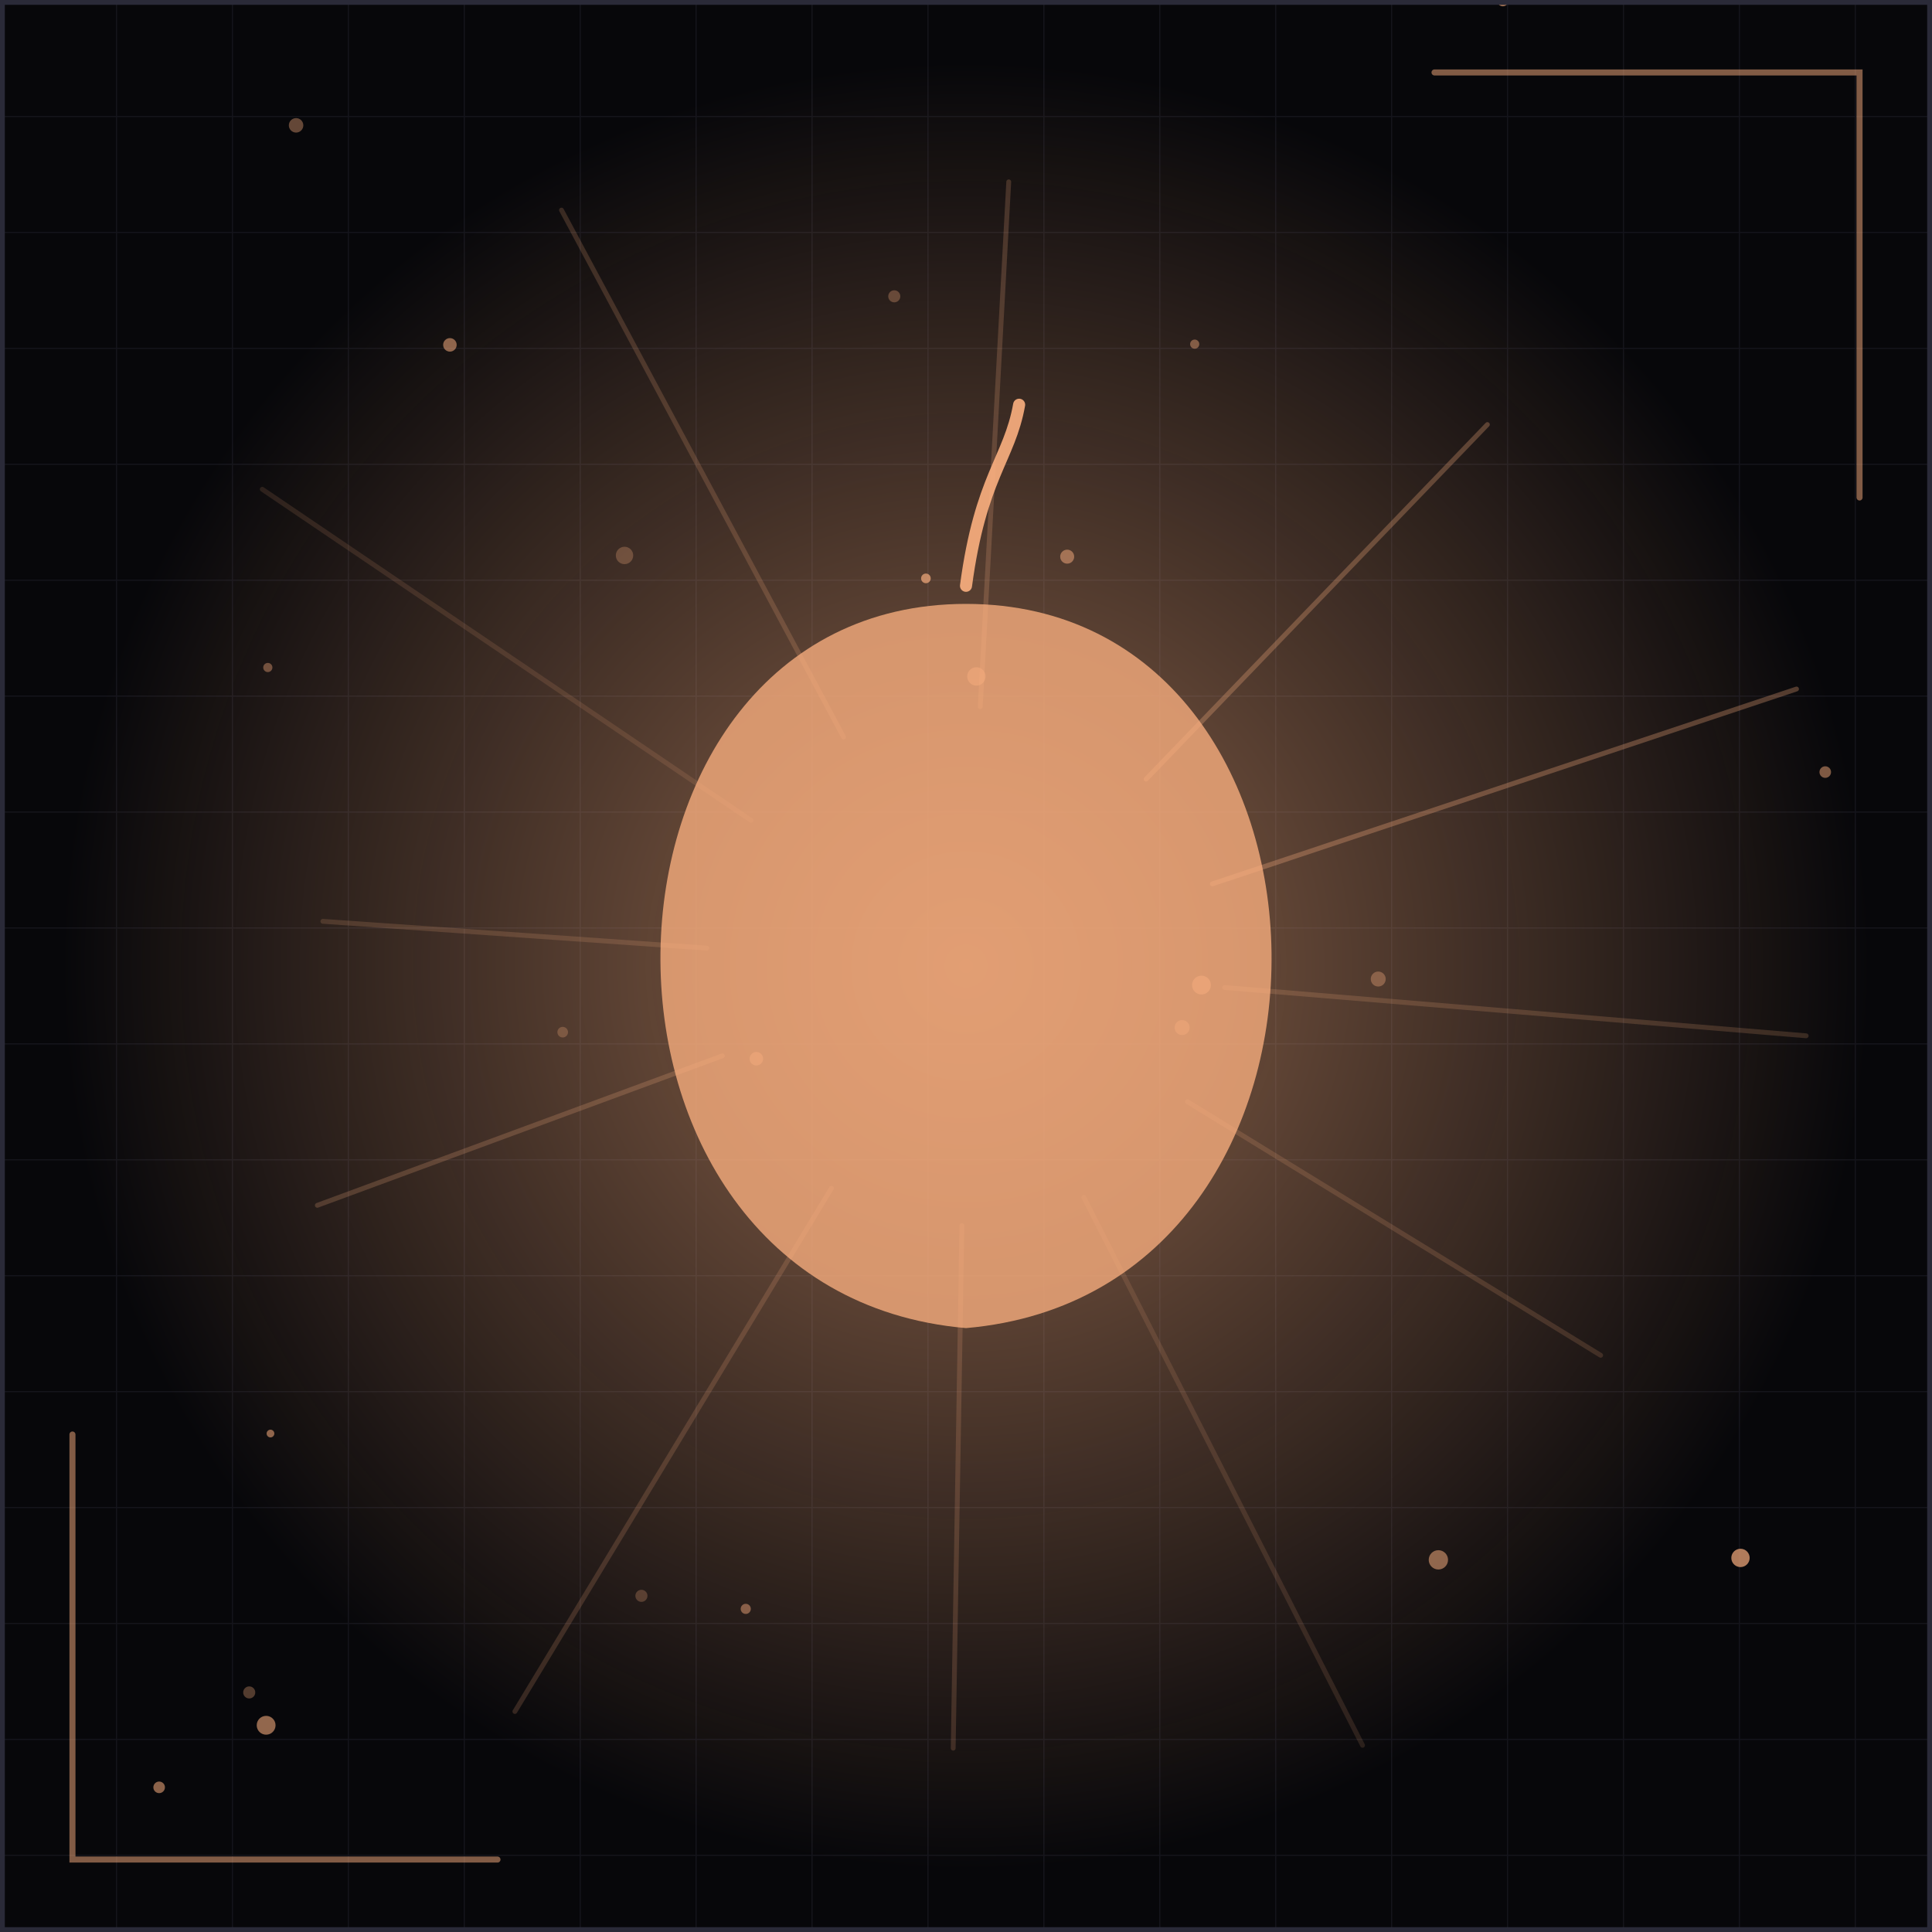
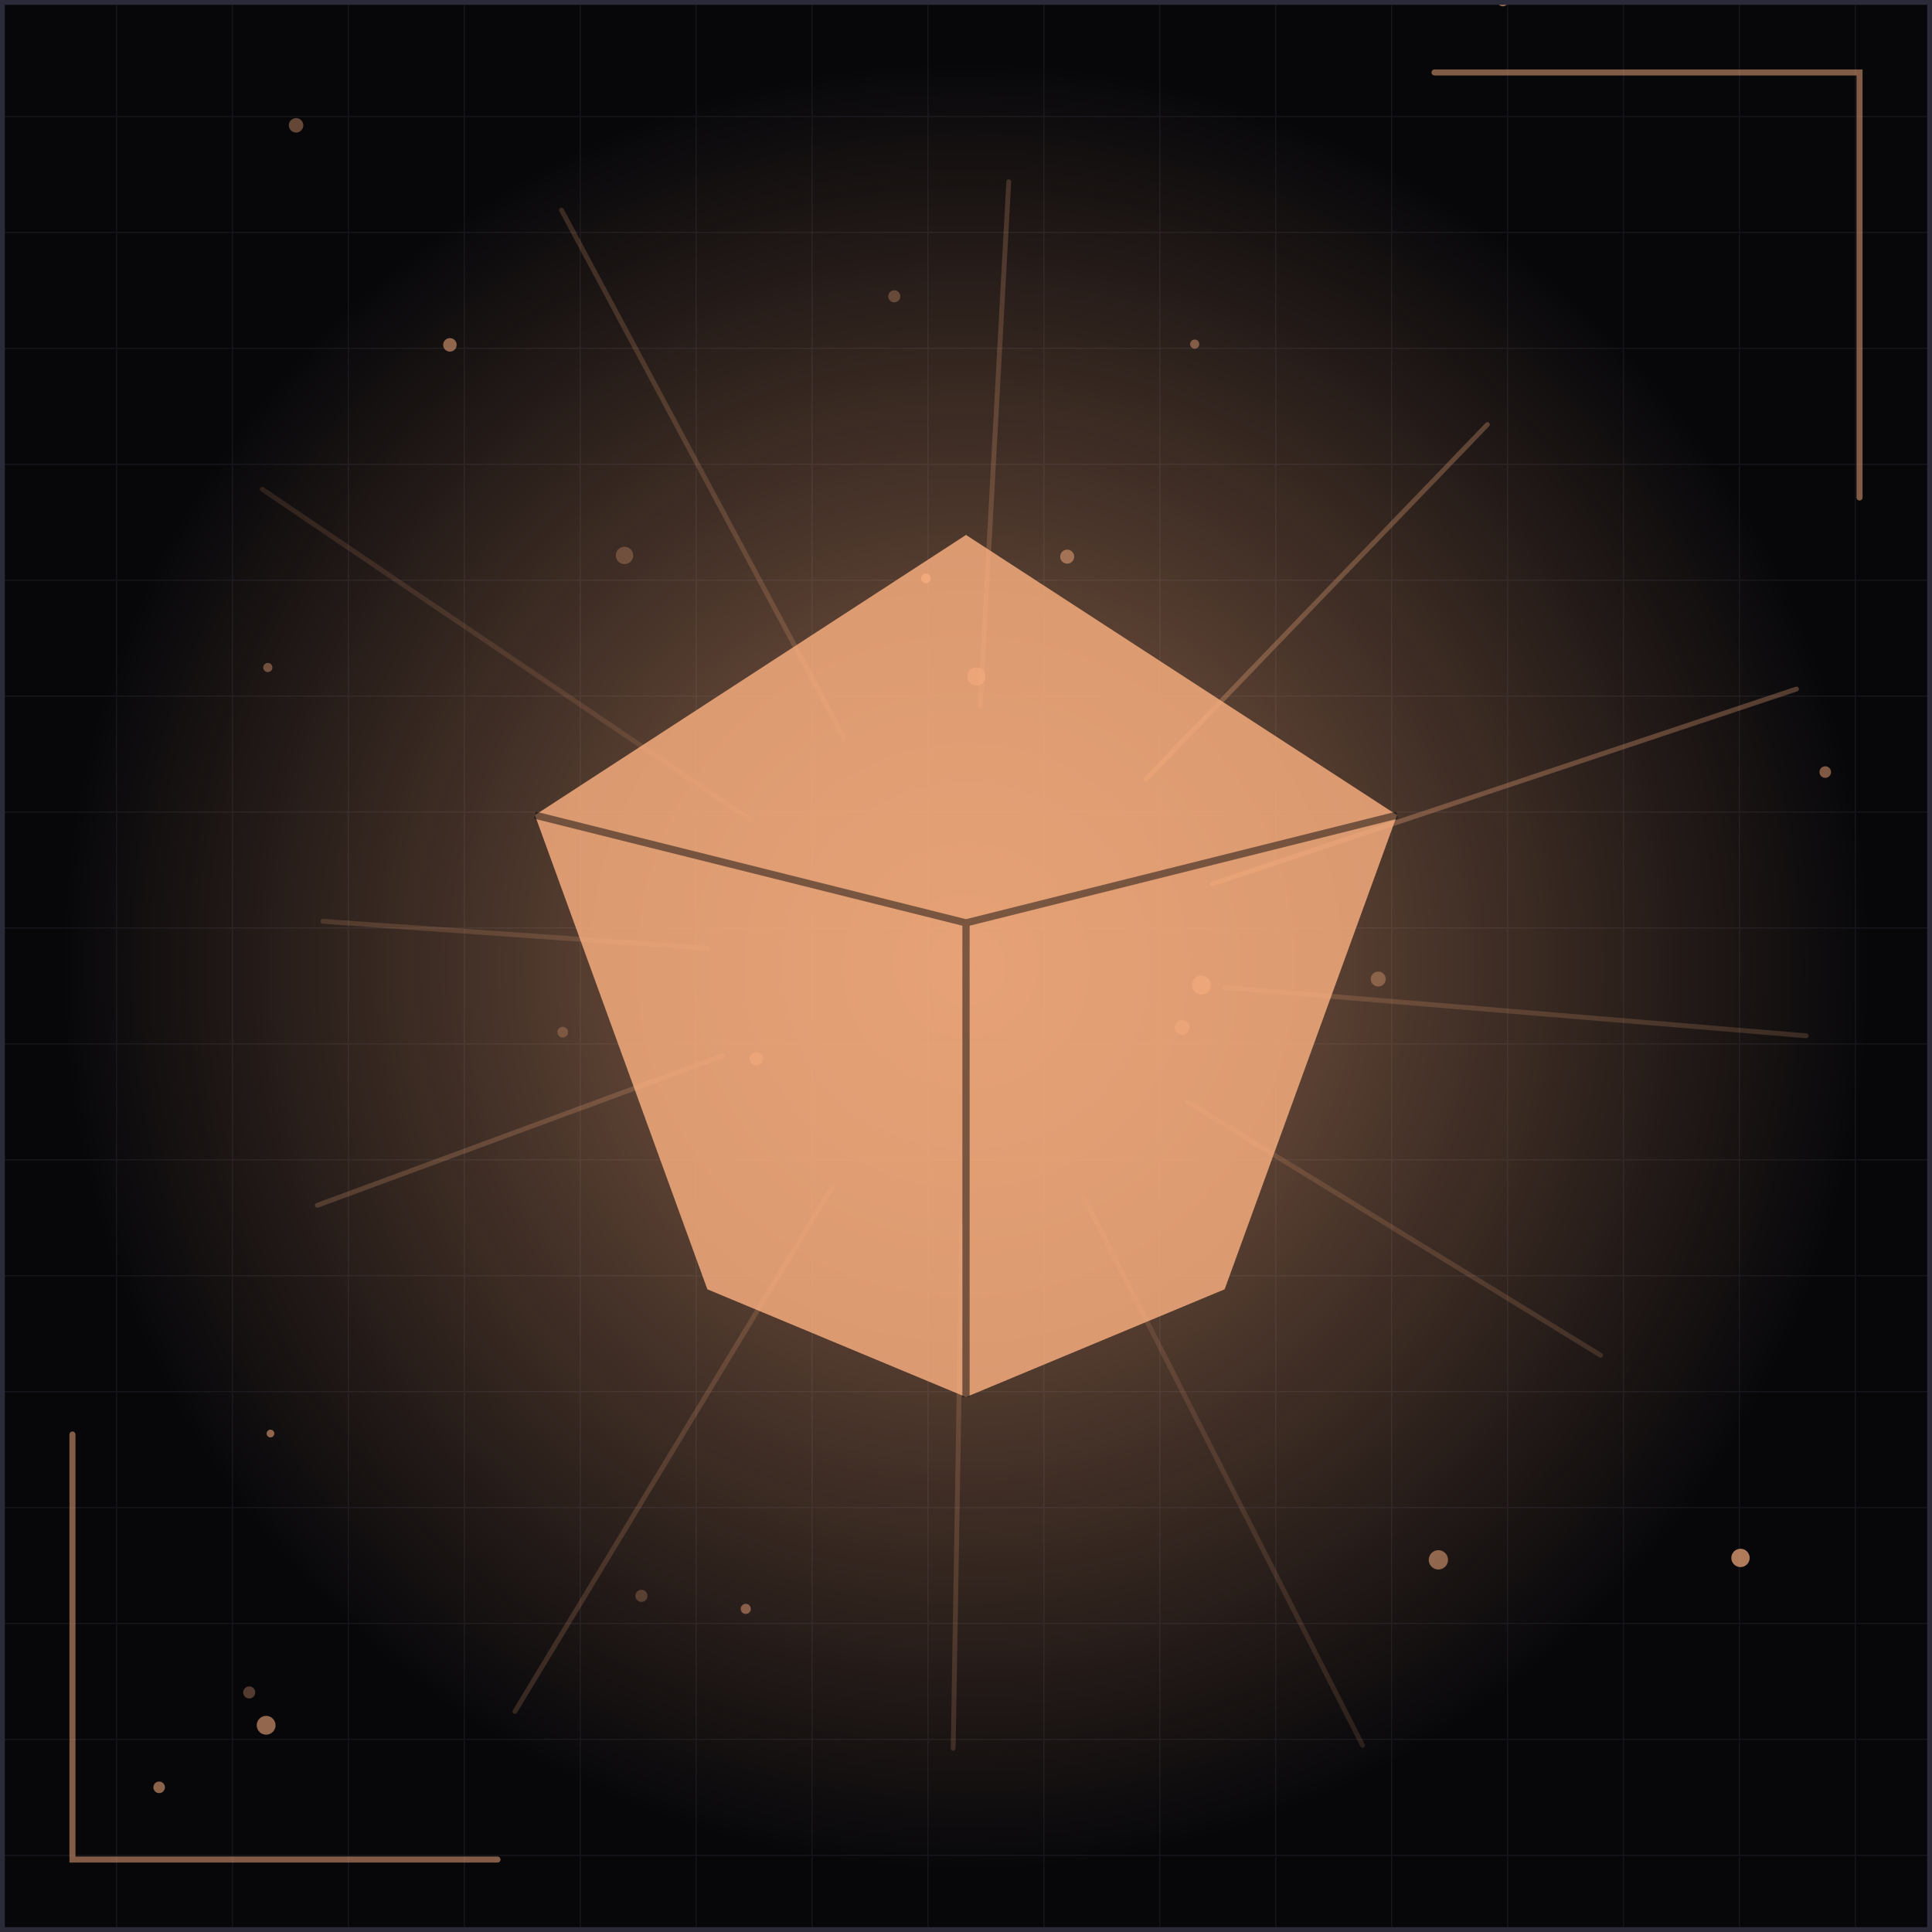
<svg xmlns="http://www.w3.org/2000/svg" width="800" height="800" viewBox="0 0 800 800">
  <rect width="800" height="800" fill="#07070a" />
  <defs>
    <pattern id="grid" width="48" height="48" patternUnits="userSpaceOnUse">
      <path d="M 48 0 L 0 0 0 48" fill="none" stroke="#2a2a38" stroke-width="1" opacity="0.35" />
    </pattern>
  </defs>
  <rect width="800" height="800" fill="url(#grid)" />
  <defs>
    <radialGradient id="glow1" cx="50%" cy="50%" r="50%">
      <stop offset="0%" stop-color="#fcb080" stop-opacity="0.55" />
      <stop offset="100%" stop-color="#fcb080" stop-opacity="0" />
    </radialGradient>
  </defs>
  <circle cx="400" cy="400" r="378" fill="url(#glow1)" />
  <g opacity="0.4" stroke="#fcb080" stroke-width="2" stroke-linecap="round">
    <line x1="507.1" y1="408.9" x2="747.9" y2="428.9" opacity="0.44" />
    <line x1="491.7" y1="456.2" x2="662.8" y2="561.2" opacity="0.40" />
    <line x1="448.8" y1="495.8" x2="564.2" y2="722.7" opacity="0.33" />
    <line x1="398.3" y1="507.5" x2="394.7" y2="723.9" opacity="0.43" />
    <line x1="344.3" y1="492.0" x2="213.2" y2="708.7" opacity="0.43" />
    <line x1="299.1" y1="437.2" x2="131.4" y2="499.1" opacity="0.52" />
    <line x1="292.7" y1="392.6" x2="133.7" y2="381.5" opacity="0.41" />
    <line x1="311.0" y1="339.7" x2="108.6" y2="202.6" opacity="0.32" />
    <line x1="349.3" y1="305.2" x2="232.5" y2="87.0" opacity="0.45" />
    <line x1="405.9" y1="292.6" x2="417.7" y2="75.3" opacity="0.50" />
    <line x1="474.6" y1="322.6" x2="615.9" y2="175.8" opacity="0.70" />
    <line x1="502.0" y1="366.0" x2="743.9" y2="285.3" opacity="0.74" />
  </g>
  <circle cx="265.6" cy="660.8" r="2.5" fill="#fcb080" opacity="0.25" />
  <circle cx="383.4" cy="239.5" r="2.0" fill="#fcb080" opacity="0.67" />
  <circle cx="122.6" cy="51.9" r="3.0" fill="#fcb080" opacity="0.38" />
  <circle cx="65.9" cy="740.1" r="2.4" fill="#fcb080" opacity="0.54" />
  <circle cx="233.0" cy="427.4" r="2.2" fill="#fcb080" opacity="0.26" />
  <circle cx="258.6" cy="230.0" r="3.6" fill="#fcb080" opacity="0.27" />
  <circle cx="103.2" cy="700.8" r="2.5" fill="#fcb080" opacity="0.31" />
  <circle cx="497.5" cy="407.9" r="3.9" fill="#fcb080" opacity="0.45" />
  <circle cx="720.7" cy="645.1" r="3.8" fill="#fcb080" opacity="0.69" />
  <circle cx="110.9" cy="276.4" r="1.9" fill="#fcb080" opacity="0.39" />
  <circle cx="110.2" cy="714.4" r="3.9" fill="#fcb080" opacity="0.57" />
  <circle cx="441.9" cy="230.5" r="2.9" fill="#fcb080" opacity="0.49" />
  <circle cx="622.3" cy="0.2" r="2.4" fill="#fcb080" opacity="0.62" />
  <circle cx="404.3" cy="280.1" r="3.8" fill="#fcb080" opacity="0.44" />
  <circle cx="755.8" cy="319.7" r="2.4" fill="#fcb080" opacity="0.48" />
  <circle cx="570.7" cy="405.4" r="3.1" fill="#fcb080" opacity="0.34" />
  <circle cx="313.2" cy="438.4" r="2.8" fill="#fcb080" opacity="0.41" />
  <circle cx="595.6" cy="645.9" r="4.0" fill="#fcb080" opacity="0.52" />
  <circle cx="489.5" cy="425.5" r="3.1" fill="#fcb080" opacity="0.37" />
  <circle cx="370.3" cy="122.7" r="2.5" fill="#fcb080" opacity="0.30" />
  <circle cx="494.7" cy="142.5" r="1.9" fill="#fcb080" opacity="0.42" />
  <circle cx="112.0" cy="593.6" r="1.6" fill="#fcb080" opacity="0.54" />
  <circle cx="308.8" cy="666.2" r="2.1" fill="#fcb080" opacity="0.45" />
  <circle cx="186.3" cy="142.8" r="2.8" fill="#fcb080" opacity="0.53" />
-   <g transform="translate(400 400)" opacity="0.9">
-     <path d="M0 -149.94 C 164.934 -149.94 172.431 134.946 0 149.94 C -172.431 134.946 -164.934 -149.94 0 -149.94 Z" fill="#fcb080" opacity="0.85" />
-     <path d="M0 -157.437 C 6 -202.419, 18 -209.916, 22 -232.407" fill="none" stroke="#fcb080" stroke-width="5" stroke-linecap="round" />
+   <g transform="translate(400 400)" opacity="0.95">
+     <path d="M -178.5 -62.475 L 0 -178.5 L 178.5 -62.475 L 107.1 133.875 L 0 178.5 L -107.1 133.875 Z" fill="#fcb080" opacity="0.85" />
+     <path d="M -178.5 -62.475 L 0 -17.85 L 178.5 -62.475 M 0 -17.85 L 0 178.5" fill="none" stroke="#07070a" stroke-width="3" opacity="0.5" />
  </g>
  <g opacity="0.5" stroke="#fcb080" stroke-width="2.5" stroke-linecap="round">
    <path d="M 594 30 L 770 30 L 770 206" fill="none" />
    <path d="M 30 594 L 30 770 L 206 770" fill="none" />
  </g>
  <rect x="1" y="1" width="798" height="798" fill="none" stroke="#2a2a38" stroke-width="2" />
</svg>
